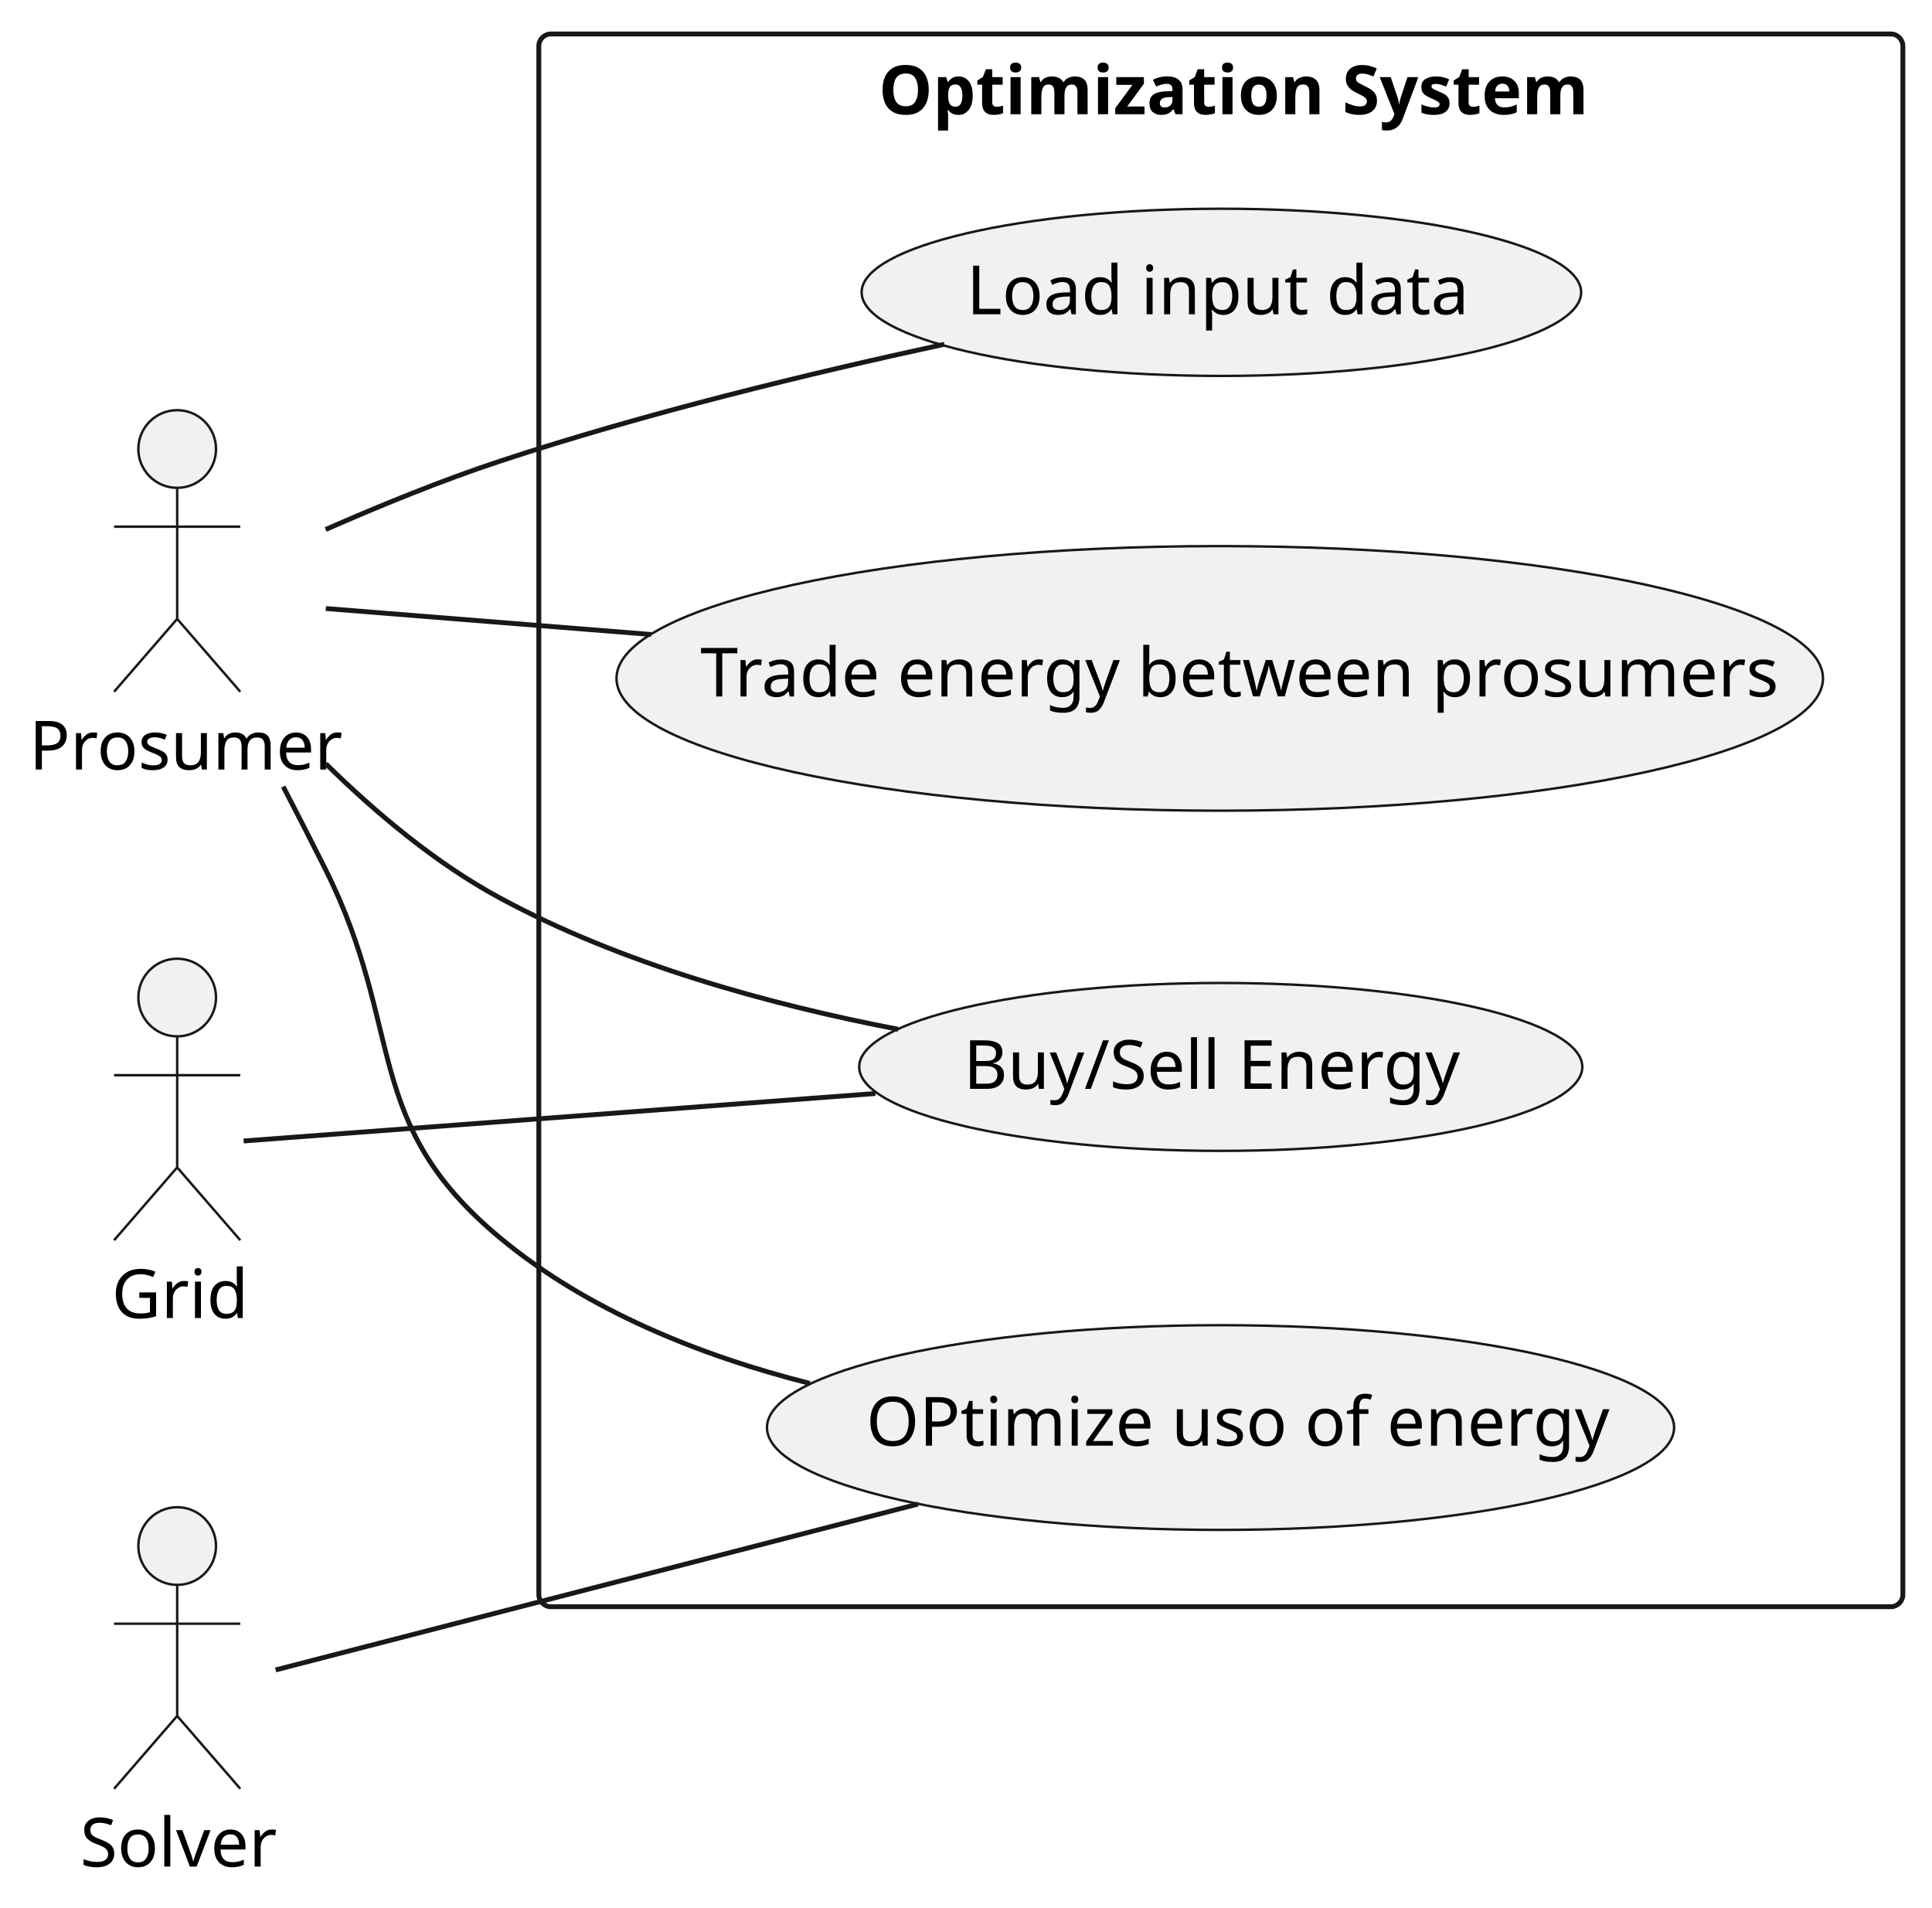
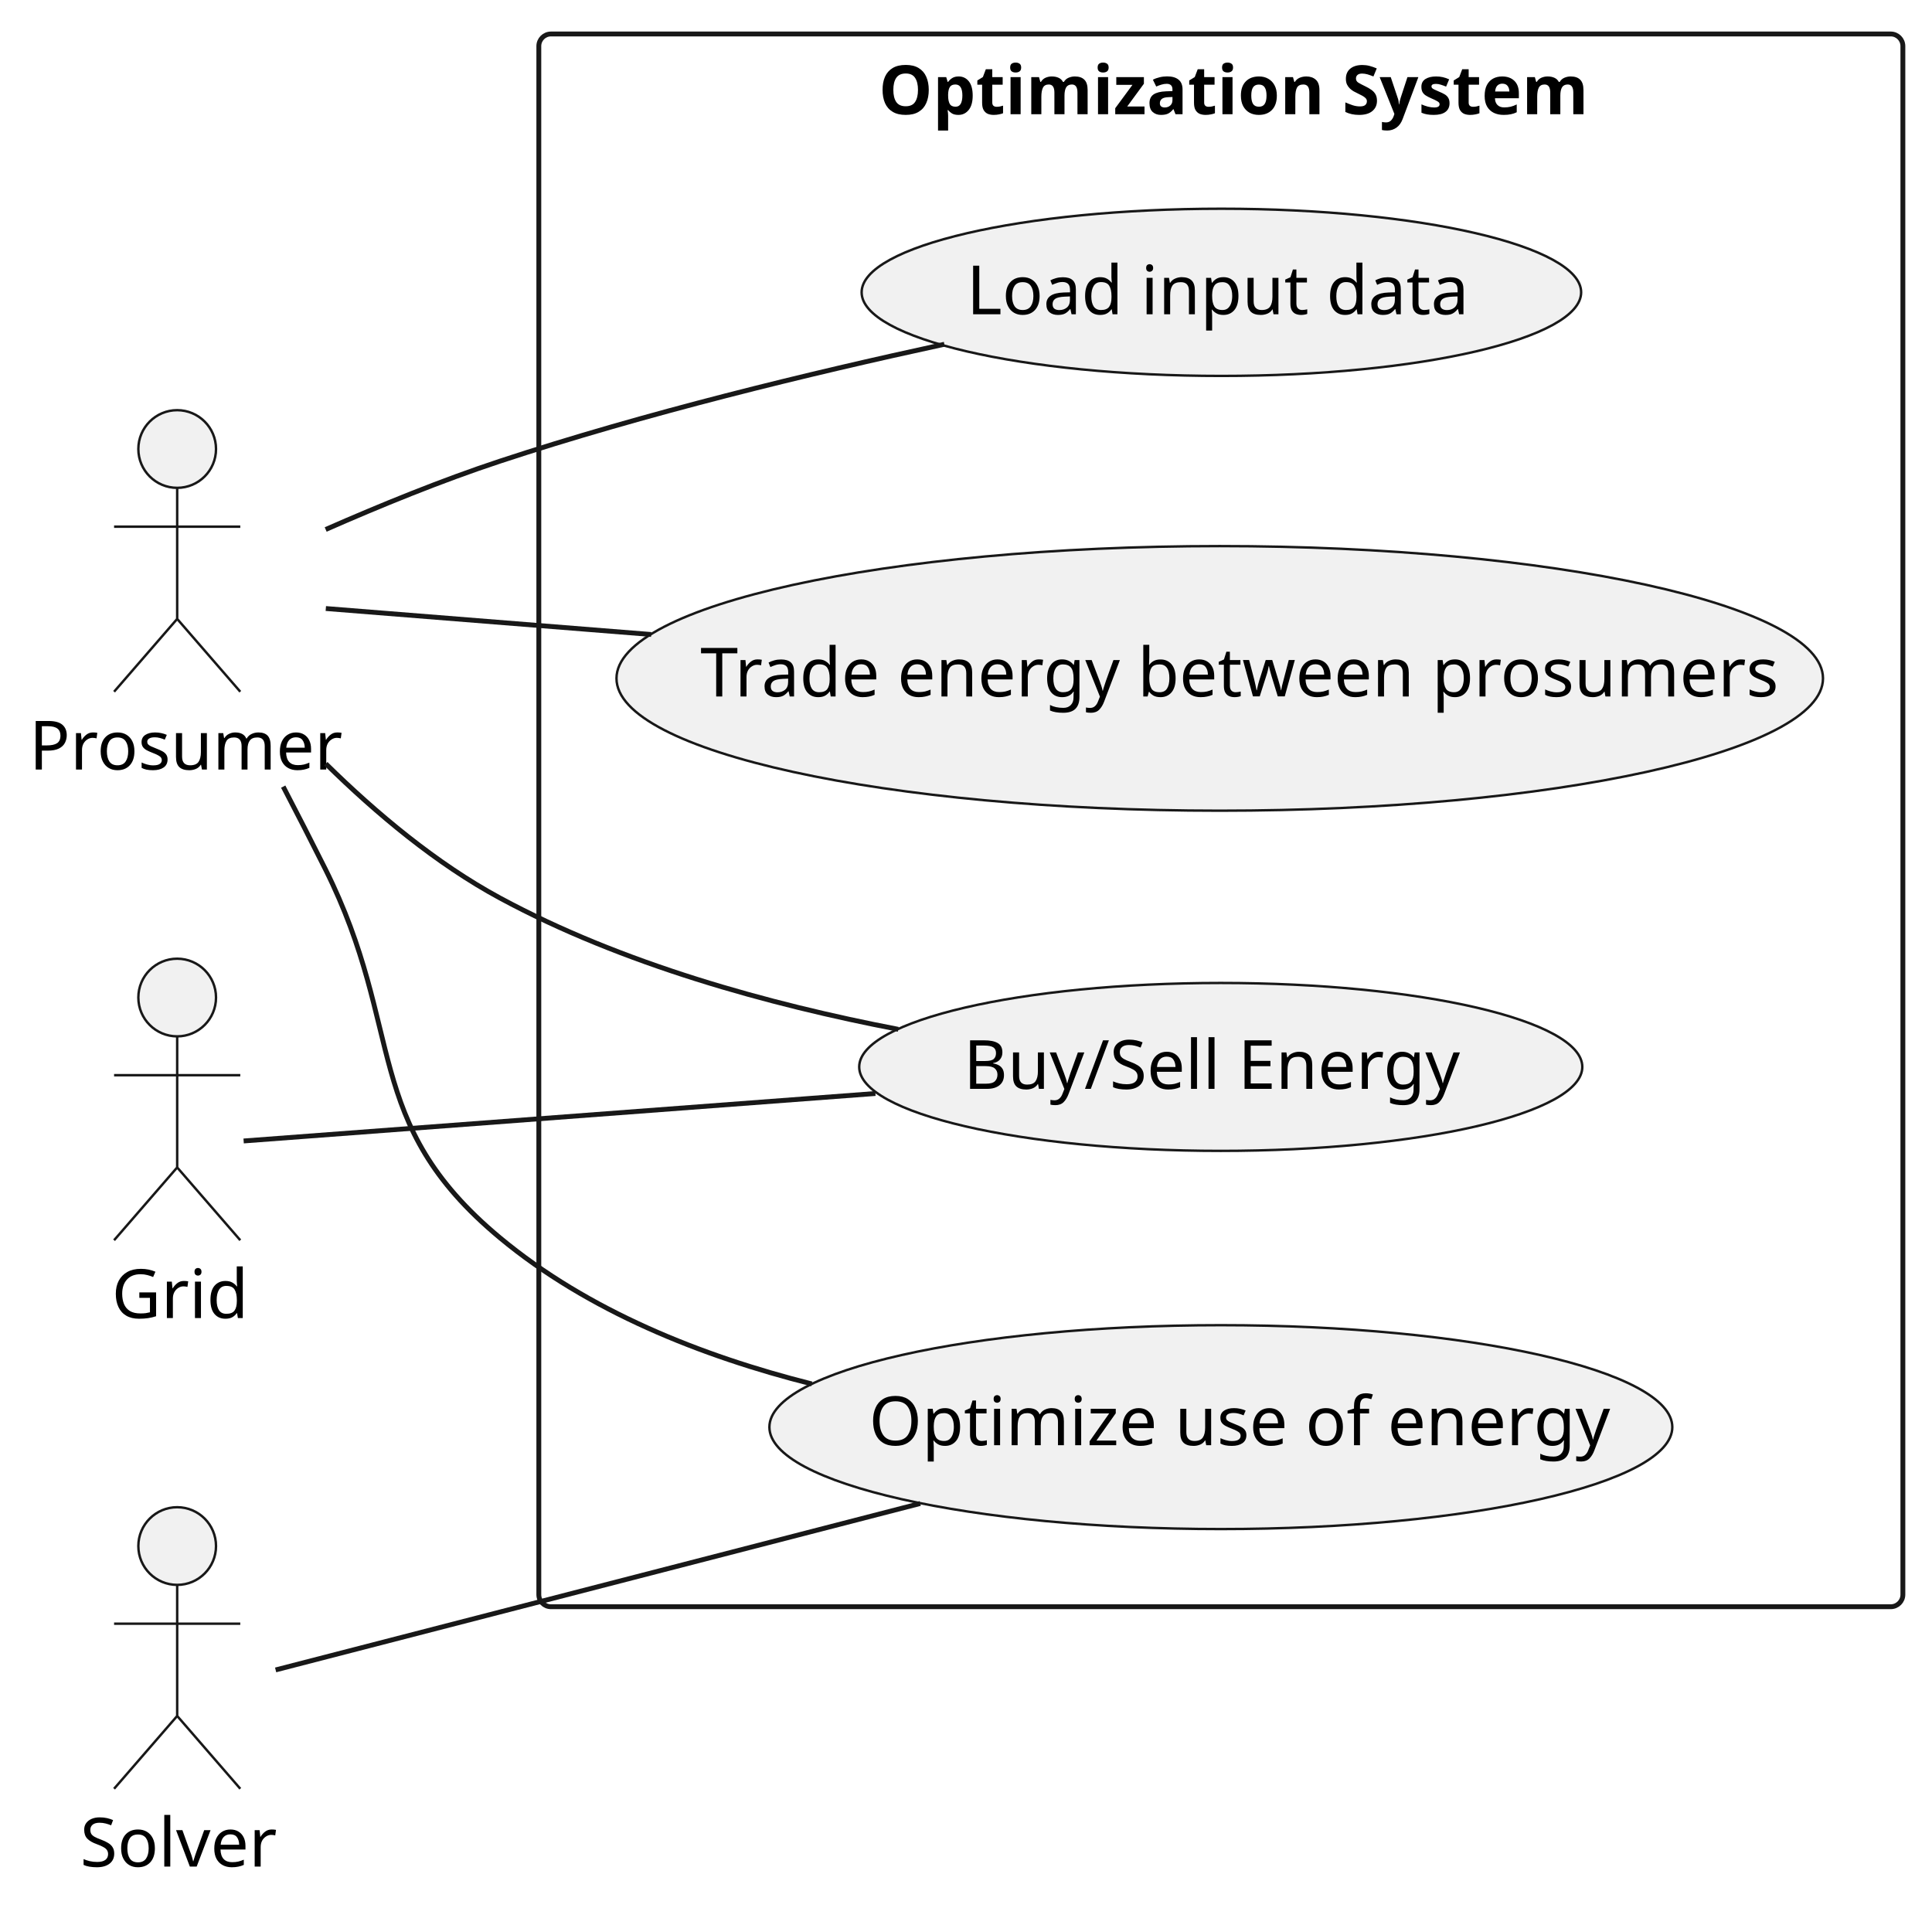
<svg xmlns="http://www.w3.org/2000/svg" contentStyleType="text/css" height="393px" preserveAspectRatio="none" style="width:398px;height:393px;background:#FFFFFF;" version="1.1" viewBox="0 0 398 393" width="398px" zoomAndPan="magnify">
  <defs />
  <g>
    <g id="cluster_Optimization System">
      <rect fill="none" height="324" rx="2.5" ry="2.5" style="stroke:#181818;stroke-width:1.0;" width="281" x="111" y="7" />
      <text fill="#000000" font-family="sans-serif" font-size="14" font-weight="bold" lengthAdjust="spacing" textLength="141" x="181" y="23.533">Optimization System</text>
    </g>
    <g id="elem_UC1">
      <ellipse cx="251.611" cy="60.222" fill="#F1F1F1" rx="74.111" ry="17.222" style="stroke:#181818;stroke-width:0.5;" />
      <text fill="#000000" font-family="sans-serif" font-size="14" lengthAdjust="spacing" textLength="99" x="199.111" y="64.739">Load input data</text>
    </g>
    <g id="elem_UC2">
-       <ellipse cx="251.438" cy="294.088" fill="#F1F1F1" rx="93.438" ry="21.088" style="stroke:#181818;stroke-width:0.5;" />
-       <text fill="#000000" font-family="sans-serif" font-size="14" lengthAdjust="spacing" textLength="146" x="178.438" y="297.816">OPtimize uso of energy</text>
+       <ellipse cx="251.502" cy="294" fill="#F1F1F1" rx="93.002" ry="21" style="stroke:#181818;stroke-width:0.5;" />
+       <text fill="#000000" font-family="sans-serif" font-size="14" lengthAdjust="spacing" textLength="145" x="179.002" y="297.729">Optimize use of energy</text>
    </g>
    <g id="elem_UC3">
      <ellipse cx="251.481" cy="219.796" fill="#F1F1F1" rx="74.481" ry="17.296" style="stroke:#181818;stroke-width:0.5;" />
      <text fill="#000000" font-family="sans-serif" font-size="14" lengthAdjust="spacing" textLength="100" x="198.481" y="224.313">Buy/Sell Energy</text>
    </g>
    <g id="elem_UC4">
      <ellipse cx="251.273" cy="139.755" fill="#F1F1F1" rx="124.273" ry="27.255" style="stroke:#181818;stroke-width:0.5;" />
      <text fill="#000000" font-family="sans-serif" font-size="14" lengthAdjust="spacing" textLength="214" x="144.273" y="143.483">Trade energy between prosumers</text>
    </g>
    <g id="elem_Prosumer">
      <ellipse cx="36.5" cy="92.5" fill="#F1F1F1" rx="8" ry="8" style="stroke:#181818;stroke-width:0.5;" />
      <path d="M36.5,100.5 L36.5,127.5 M23.5,108.5 L49.5,108.5 M36.5,127.5 L23.5,142.5 M36.5,127.5 L49.5,142.5 " fill="none" style="stroke:#181818;stroke-width:0.5;" />
      <text fill="#000000" font-family="sans-serif" font-size="14" lengthAdjust="spacing" textLength="61" x="6" y="158.533">Prosumer</text>
    </g>
    <g id="elem_Grid">
      <ellipse cx="36.5" cy="205.5" fill="#F1F1F1" rx="8" ry="8" style="stroke:#181818;stroke-width:0.5;" />
      <path d="M36.5,213.5 L36.5,240.5 M23.5,221.5 L49.5,221.5 M36.5,240.5 L23.5,255.5 M36.5,240.5 L49.5,255.5 " fill="none" style="stroke:#181818;stroke-width:0.5;" />
      <text fill="#000000" font-family="sans-serif" font-size="14" lengthAdjust="spacing" textLength="27" x="23" y="271.533">Grid</text>
    </g>
    <g id="elem_Solver">
      <ellipse cx="36.5" cy="318.5" fill="#F1F1F1" rx="8" ry="8" style="stroke:#181818;stroke-width:0.5;" />
      <path d="M36.5,326.5 L36.5,353.5 M23.5,334.5 L49.5,334.5 M36.5,353.5 L23.5,368.5 M36.5,353.5 L49.5,368.5 " fill="none" style="stroke:#181818;stroke-width:0.5;" />
      <text fill="#000000" font-family="sans-serif" font-size="14" lengthAdjust="spacing" textLength="40" x="16.5" y="384.533">Solver</text>
    </g>
    <g id="link_Prosumer_UC1">
      <path d="M67.09,109.08 C78.19,104.2 91.02,98.95 103,95 C132.74,85.19 166.71,76.94 194.54,70.92 " fill="none" id="Prosumer-UC1" style="stroke:#181818;stroke-width:1.0;" />
    </g>
    <g id="link_Prosumer_UC2">
-       <path d="M58.34,162.05 C61.29,167.72 64.25,173.5 67,179 C83.71,212.43 74.26,231.11 103,255 C121.03,269.98 144.22,279.27 166.85,285 " fill="none" id="Prosumer-UC2" style="stroke:#181818;stroke-width:1.0;" />
+       <path d="M58.34,162.05 C61.29,167.72 64.25,173.5 67,179 C83.71,212.43 74.26,231.11 103,255 C121.13,270.07 144.48,279.37 167.23,285.1 " fill="none" id="Prosumer-UC2" style="stroke:#181818;stroke-width:1.0;" />
    </g>
    <g id="link_Prosumer_UC3">
      <path d="M67.11,157.33 C77.52,167.57 89.91,177.93 103,185 C128.12,198.58 158.44,206.93 185.05,212.05 " fill="none" id="Prosumer-UC3" style="stroke:#181818;stroke-width:1.0;" />
    </g>
    <g id="link_Prosumer_UC4">
      <path d="M67.12,125.36 C85.06,126.8 109.25,128.73 134.15,130.71 " fill="none" id="Prosumer-UC4" style="stroke:#181818;stroke-width:1.0;" />
    </g>
    <g id="link_Grid_UC3">
      <path d="M50.19,235.05 C75.35,233.16 133.23,228.81 180.34,225.27 " fill="none" id="Grid-UC3" style="stroke:#181818;stroke-width:1.0;" />
    </g>
    <g id="link_Solver_UC2">
-       <path d="M56.78,344.02 C86.37,336.38 144.28,321.43 189.11,309.85 " fill="none" id="Solver-UC2" style="stroke:#181818;stroke-width:1.0;" />
+       <path d="M56.78,344.02 C86.48,336.35 144.68,321.32 189.57,309.73 " fill="none" id="Solver-UC2" style="stroke:#181818;stroke-width:1.0;" />
    </g>
  </g>
</svg>
